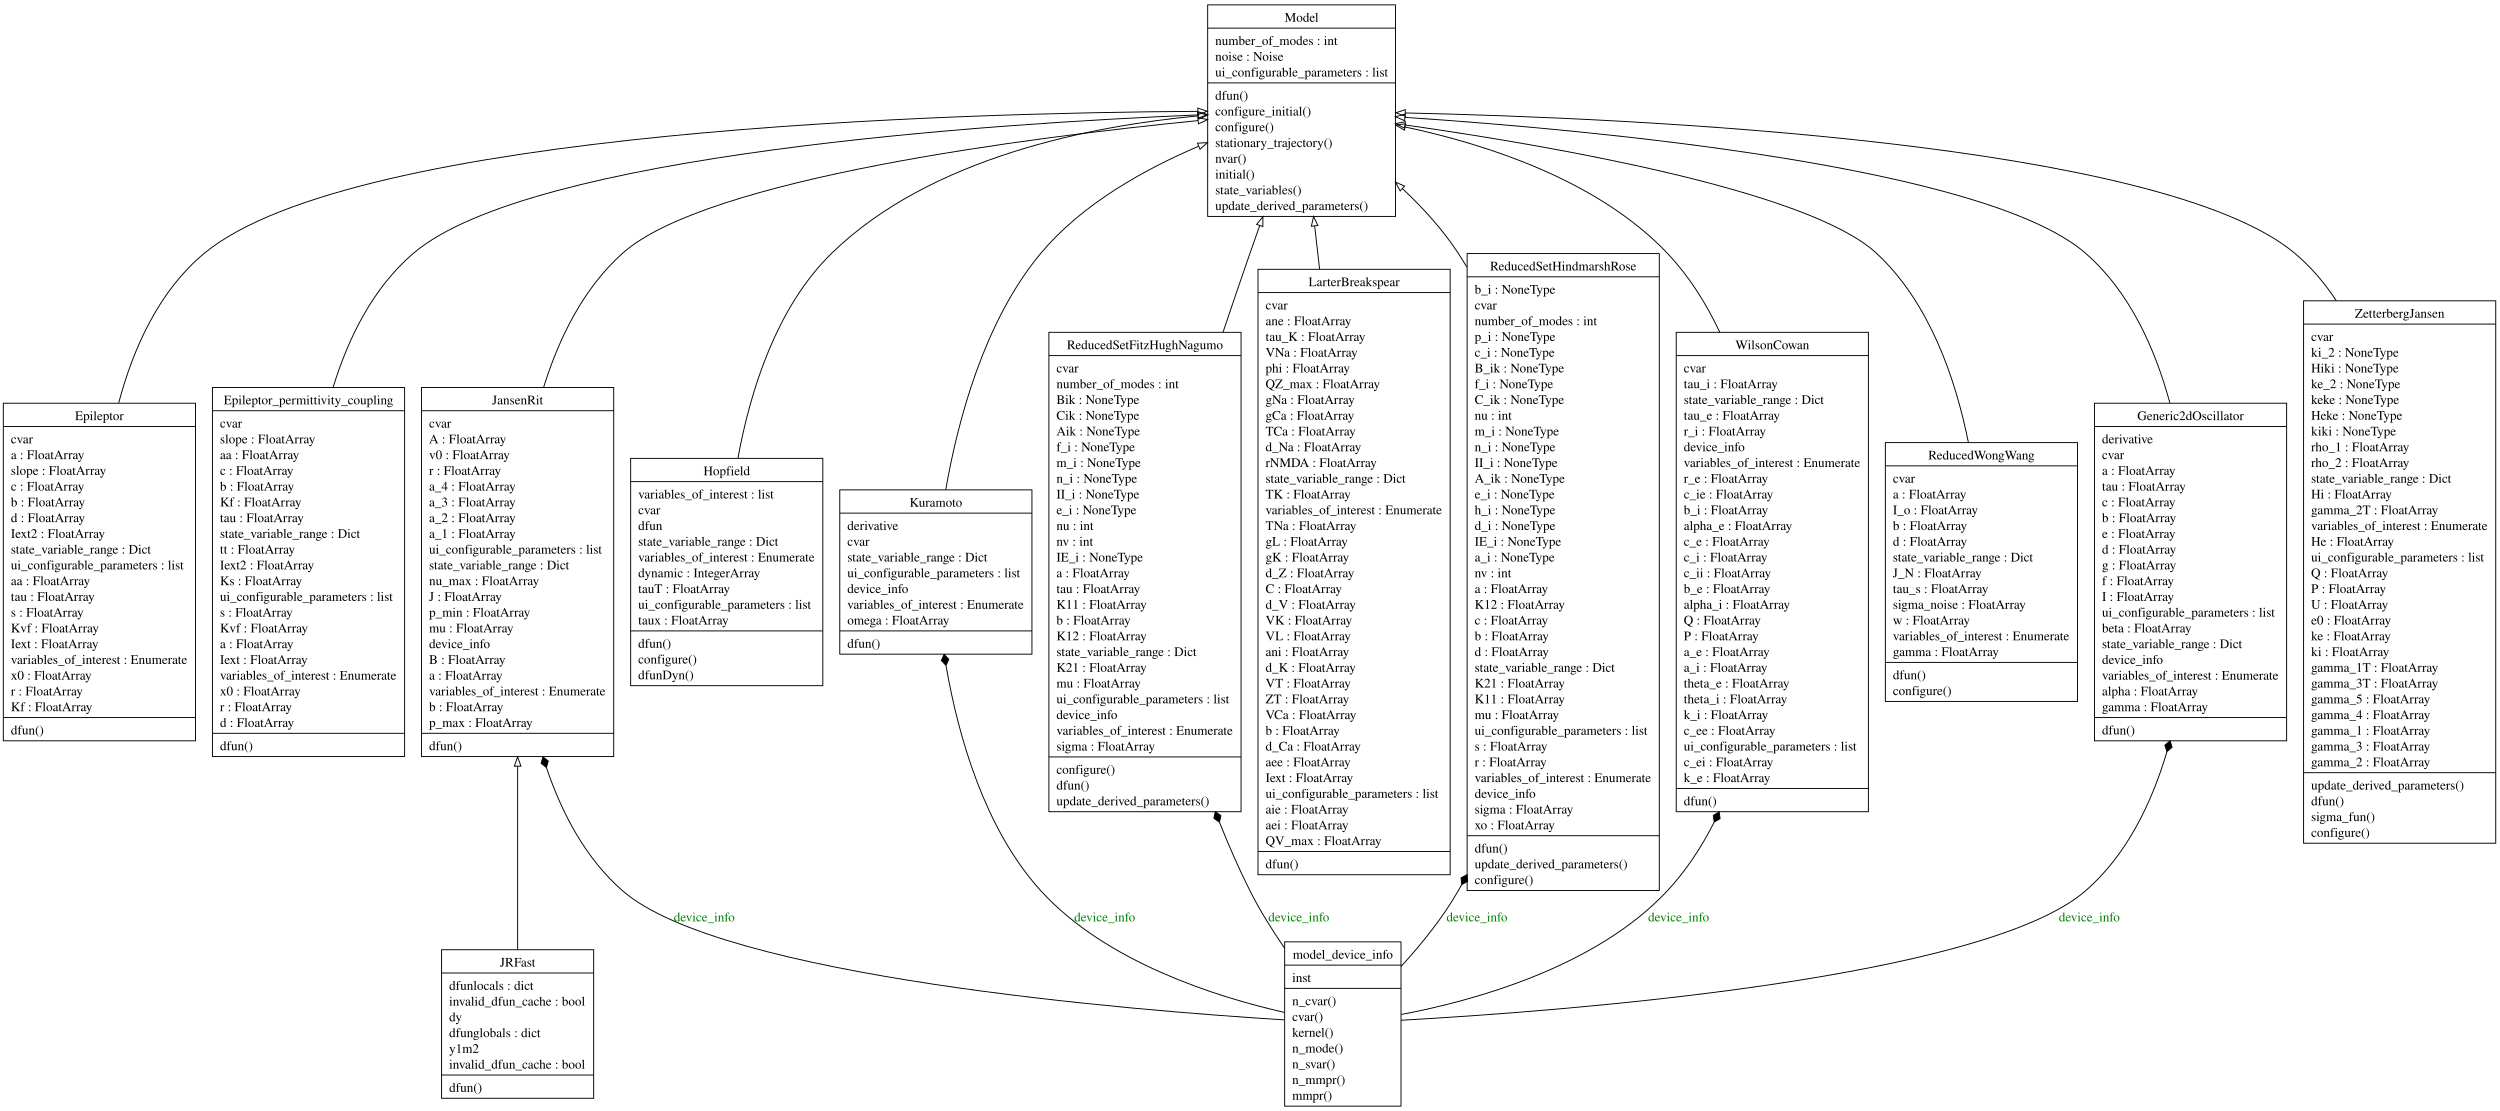
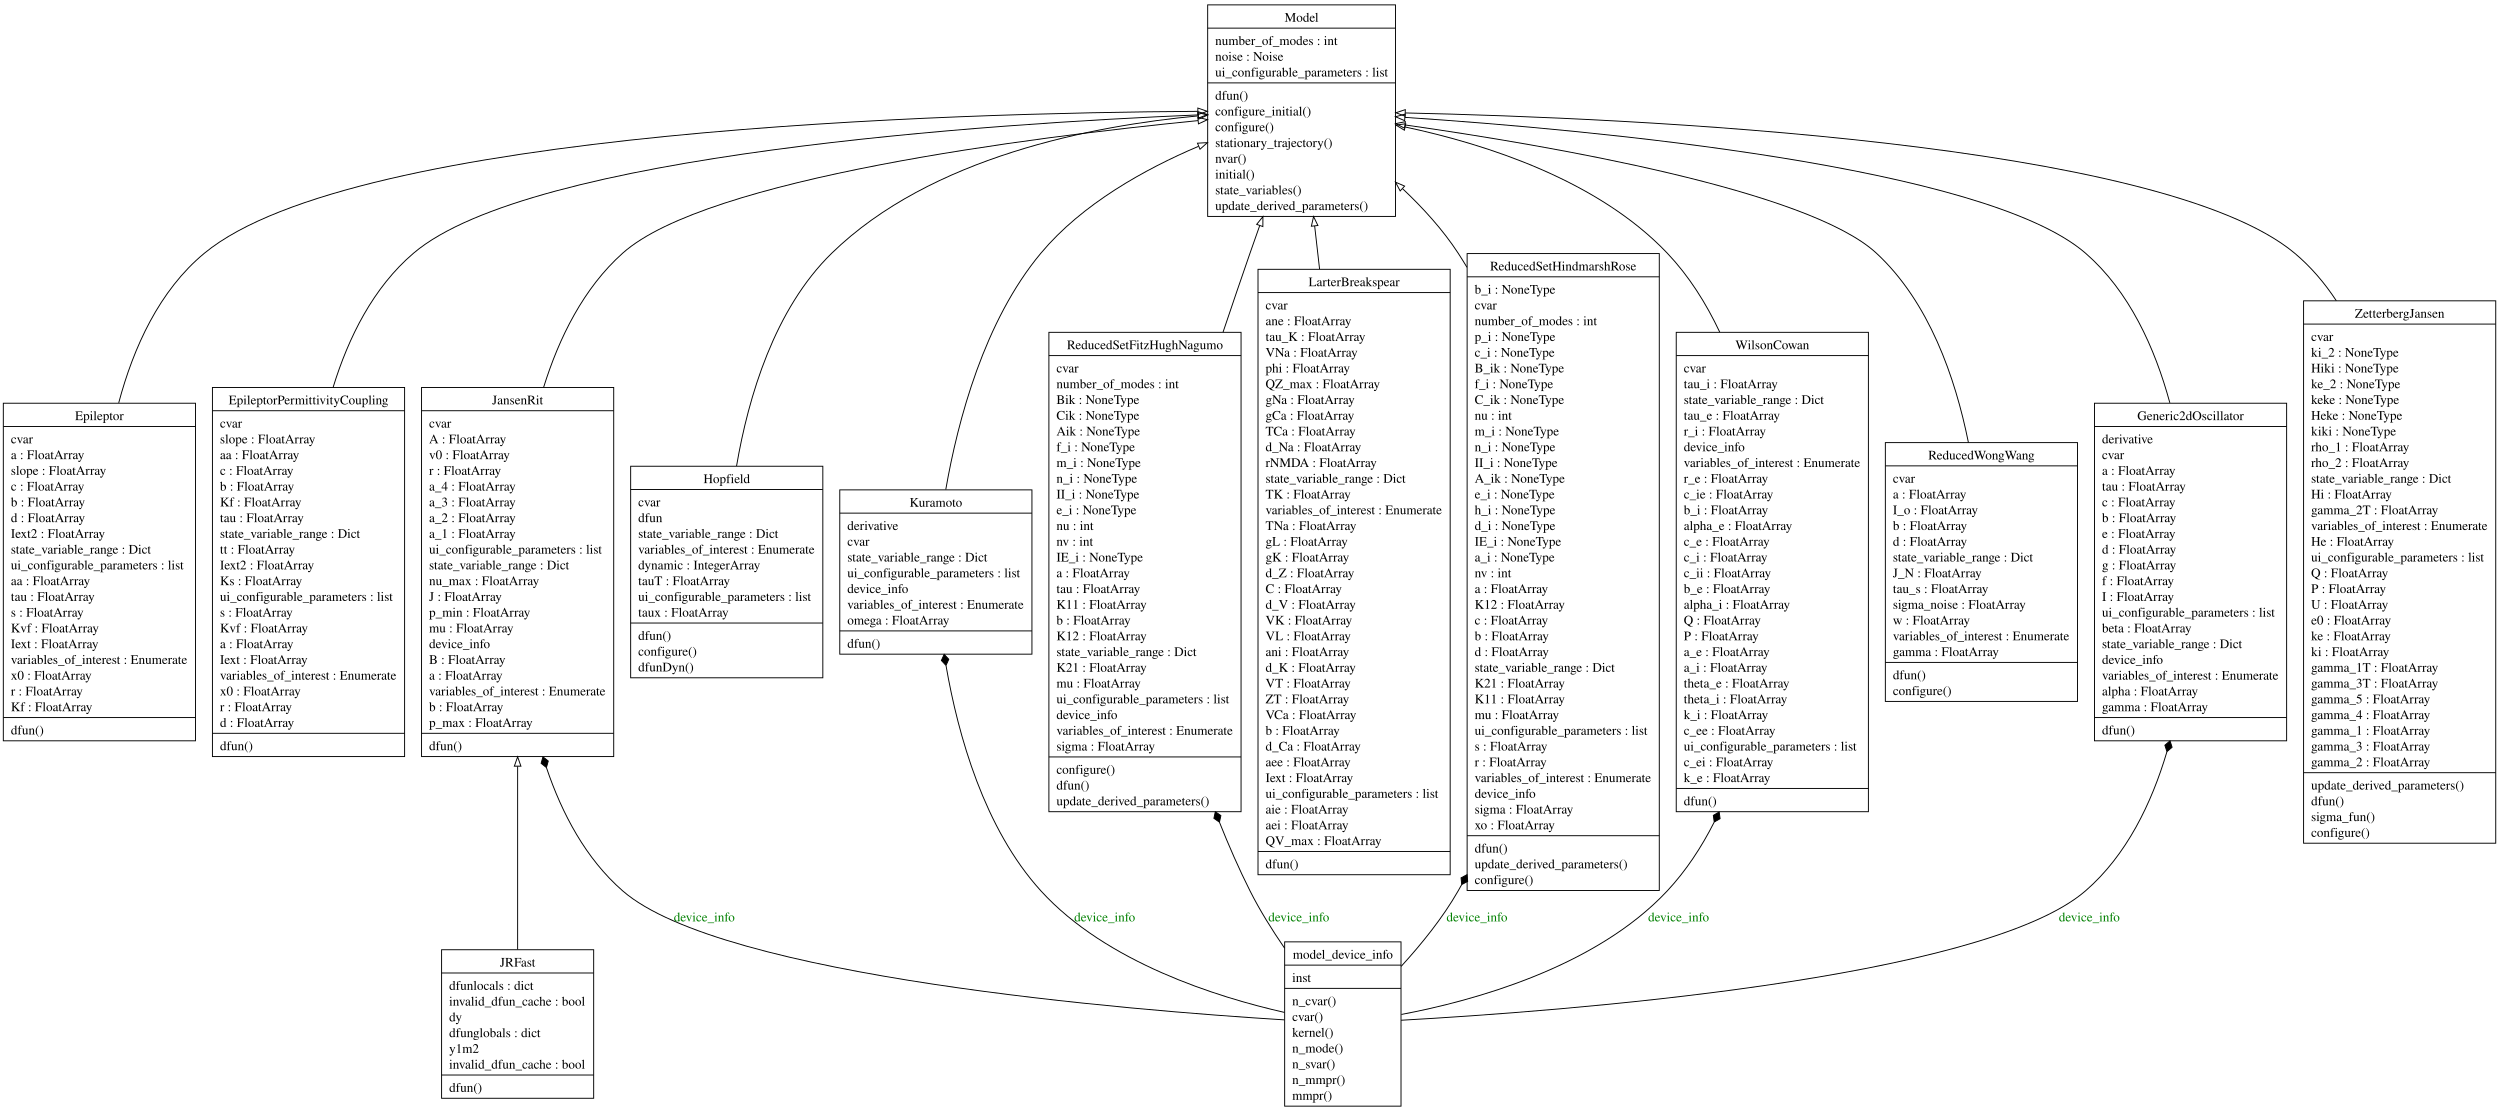
<svg xmlns="http://www.w3.org/2000/svg" width="2666pt" height="1184pt" viewBox="0.00 0.00 2666.00 1184.00">
  <g id="graph1" class="graph" transform="scale(1 1) rotate(0) translate(4 1180)">
    <polygon fill="white" stroke="white" points="-4,5 -4,-1180 2663,-1180 2663,5 -4,5" />
    <g id="node1" class="node">
      <polygon fill="none" stroke="black" points="-0.462,-390 -0.462,-750 204.462,-750 204.462,-390 -0.462,-390" />
      <text text-anchor="middle" x="102" y="-732" font-family="Times,serif" font-size="14.00">Epileptor</text>
      <polyline fill="none" stroke="black" points="-0.462,-725.2 204.462,-725.2 " />
      <text text-anchor="start" x="7.538" y="-707.2" font-family="Times,serif" font-size="14.00">cvar</text>
      <text text-anchor="start" x="7.538" y="-690.4" font-family="Times,serif" font-size="14.00">a : FloatArray</text>
      <text text-anchor="start" x="7.538" y="-673.6" font-family="Times,serif" font-size="14.00">slope : FloatArray</text>
      <text text-anchor="start" x="7.538" y="-656.8" font-family="Times,serif" font-size="14.00">c : FloatArray</text>
      <text text-anchor="start" x="7.538" y="-640" font-family="Times,serif" font-size="14.00">b : FloatArray</text>
      <text text-anchor="start" x="7.538" y="-623.2" font-family="Times,serif" font-size="14.00">d : FloatArray</text>
      <text text-anchor="start" x="7.538" y="-606.4" font-family="Times,serif" font-size="14.00">Iext2 : FloatArray</text>
      <text text-anchor="start" x="7.538" y="-589.6" font-family="Times,serif" font-size="14.00">state_variable_range : Dict</text>
      <text text-anchor="start" x="7.538" y="-572.8" font-family="Times,serif" font-size="14.00">ui_configurable_parameters : list</text>
      <text text-anchor="start" x="7.538" y="-556" font-family="Times,serif" font-size="14.00">aa : FloatArray</text>
      <text text-anchor="start" x="7.538" y="-539.2" font-family="Times,serif" font-size="14.00">tau : FloatArray</text>
      <text text-anchor="start" x="7.538" y="-522.4" font-family="Times,serif" font-size="14.00">s : FloatArray</text>
      <text text-anchor="start" x="7.538" y="-505.6" font-family="Times,serif" font-size="14.00">Kvf : FloatArray</text>
      <text text-anchor="start" x="7.538" y="-488.8" font-family="Times,serif" font-size="14.00">Iext : FloatArray</text>
      <text text-anchor="start" x="7.538" y="-472" font-family="Times,serif" font-size="14.00">variables_of_interest : Enumerate</text>
      <text text-anchor="start" x="7.538" y="-455.2" font-family="Times,serif" font-size="14.00">x0 : FloatArray</text>
      <text text-anchor="start" x="7.538" y="-438.4" font-family="Times,serif" font-size="14.00">r : FloatArray</text>
      <text text-anchor="start" x="7.538" y="-421.6" font-family="Times,serif" font-size="14.00">Kf : FloatArray</text>
      <polyline fill="none" stroke="black" points="-0.462,-414.8 204.462,-414.8 " />
      <text text-anchor="start" x="7.538" y="-396.8" font-family="Times,serif" font-size="14.00">dfun()</text>
    </g>
    <g id="node9" class="node">
      <polygon fill="none" stroke="black" points="1283.86,-949.2 1283.86,-1174.8 1484.14,-1174.8 1484.14,-949.2 1283.86,-949.2" />
      <text text-anchor="middle" x="1384" y="-1156.8" font-family="Times,serif" font-size="14.00">Model</text>
      <polyline fill="none" stroke="black" points="1283.86,-1150 1484.14,-1150 " />
      <text text-anchor="start" x="1291.86" y="-1132" font-family="Times,serif" font-size="14.00">number_of_modes : int</text>
      <text text-anchor="start" x="1291.86" y="-1115.2" font-family="Times,serif" font-size="14.00">noise : Noise</text>
      <text text-anchor="start" x="1291.86" y="-1098.4" font-family="Times,serif" font-size="14.00">ui_configurable_parameters : list</text>
      <polyline fill="none" stroke="black" points="1283.86,-1091.6 1484.14,-1091.6 " />
      <text text-anchor="start" x="1291.86" y="-1073.6" font-family="Times,serif" font-size="14.00">dfun()</text>
      <text text-anchor="start" x="1291.86" y="-1056.8" font-family="Times,serif" font-size="14.00">configure_initial()</text>
      <text text-anchor="start" x="1291.86" y="-1040" font-family="Times,serif" font-size="14.00">configure()</text>
      <text text-anchor="start" x="1291.86" y="-1023.2" font-family="Times,serif" font-size="14.00">stationary_trajectory()</text>
      <text text-anchor="start" x="1291.86" y="-1006.4" font-family="Times,serif" font-size="14.00">nvar()</text>
      <text text-anchor="start" x="1291.86" y="-989.6" font-family="Times,serif" font-size="14.00">initial()</text>
      <text text-anchor="start" x="1291.86" y="-972.8" font-family="Times,serif" font-size="14.00">state_variables()</text>
      <text text-anchor="start" x="1291.86" y="-956" font-family="Times,serif" font-size="14.00">update_derived_parameters()</text>
    </g>
    <g id="edge2" class="edge">
      <path fill="none" stroke="black" d="M122.592,-750.392C138.375,-809.582 165.958,-870.347 214,-910 373.964,-1042.03 1013.2,-1059.66 1273.18,-1061.27" />
      <polygon fill="none" stroke="black" points="1273.38,-1064.77 1283.4,-1061.32 1273.42,-1057.77 1273.38,-1064.77" />
    </g>
    <g id="node2" class="node">
      <polygon fill="none" stroke="black" points="222.538,-373.2 222.538,-766.8 427.462,-766.8 427.462,-373.2 222.538,-373.2" />
-       <text text-anchor="middle" x="325" y="-748.8" font-family="Times,serif" font-size="14.00">Epileptor_permittivity_coupling</text>
+       <text text-anchor="middle" x="325" y="-748.8" font-family="Times,serif" font-size="14.00">EpileptorPermittivityCoupling</text>
      <polyline fill="none" stroke="black" points="222.538,-742 427.462,-742 " />
      <text text-anchor="start" x="230.538" y="-724" font-family="Times,serif" font-size="14.00">cvar</text>
      <text text-anchor="start" x="230.538" y="-707.2" font-family="Times,serif" font-size="14.00">slope : FloatArray</text>
      <text text-anchor="start" x="230.538" y="-690.4" font-family="Times,serif" font-size="14.00">aa : FloatArray</text>
      <text text-anchor="start" x="230.538" y="-673.6" font-family="Times,serif" font-size="14.00">c : FloatArray</text>
      <text text-anchor="start" x="230.538" y="-656.8" font-family="Times,serif" font-size="14.00">b : FloatArray</text>
      <text text-anchor="start" x="230.538" y="-640" font-family="Times,serif" font-size="14.00">Kf : FloatArray</text>
      <text text-anchor="start" x="230.538" y="-623.2" font-family="Times,serif" font-size="14.00">tau : FloatArray</text>
      <text text-anchor="start" x="230.538" y="-606.4" font-family="Times,serif" font-size="14.00">state_variable_range : Dict</text>
      <text text-anchor="start" x="230.538" y="-589.6" font-family="Times,serif" font-size="14.00">tt : FloatArray</text>
      <text text-anchor="start" x="230.538" y="-572.8" font-family="Times,serif" font-size="14.00">Iext2 : FloatArray</text>
      <text text-anchor="start" x="230.538" y="-556" font-family="Times,serif" font-size="14.00">Ks : FloatArray</text>
      <text text-anchor="start" x="230.538" y="-539.2" font-family="Times,serif" font-size="14.00">ui_configurable_parameters : list</text>
      <text text-anchor="start" x="230.538" y="-522.4" font-family="Times,serif" font-size="14.00">s : FloatArray</text>
      <text text-anchor="start" x="230.538" y="-505.6" font-family="Times,serif" font-size="14.00">Kvf : FloatArray</text>
      <text text-anchor="start" x="230.538" y="-488.8" font-family="Times,serif" font-size="14.00">a : FloatArray</text>
      <text text-anchor="start" x="230.538" y="-472" font-family="Times,serif" font-size="14.00">Iext : FloatArray</text>
      <text text-anchor="start" x="230.538" y="-455.2" font-family="Times,serif" font-size="14.00">variables_of_interest : Enumerate</text>
      <text text-anchor="start" x="230.538" y="-438.4" font-family="Times,serif" font-size="14.00">x0 : FloatArray</text>
      <text text-anchor="start" x="230.538" y="-421.6" font-family="Times,serif" font-size="14.00">r : FloatArray</text>
      <text text-anchor="start" x="230.538" y="-404.8" font-family="Times,serif" font-size="14.00">d : FloatArray</text>
      <polyline fill="none" stroke="black" points="222.538,-398 427.462,-398 " />
      <text text-anchor="start" x="230.538" y="-380" font-family="Times,serif" font-size="14.00">dfun()</text>
    </g>
    <g id="edge4" class="edge">
      <path fill="none" stroke="black" d="M351.199,-766.841C367.614,-820.345 394.156,-873.552 437,-910 561.42,-1015.85 1051.53,-1048.15 1273.6,-1057.46" />
      <polygon fill="none" stroke="black" points="1273.51,-1060.96 1283.65,-1057.87 1273.8,-1053.96 1273.51,-1060.96" />
    </g>
    <g id="node3" class="node">
      <polygon fill="none" stroke="black" points="2229.54,-390 2229.54,-750 2434.46,-750 2434.46,-390 2229.54,-390" />
      <text text-anchor="middle" x="2332" y="-732" font-family="Times,serif" font-size="14.00">Generic2dOscillator</text>
      <polyline fill="none" stroke="black" points="2229.54,-725.2 2434.46,-725.2 " />
      <text text-anchor="start" x="2237.54" y="-707.2" font-family="Times,serif" font-size="14.00">derivative</text>
      <text text-anchor="start" x="2237.54" y="-690.4" font-family="Times,serif" font-size="14.00">cvar</text>
      <text text-anchor="start" x="2237.54" y="-673.6" font-family="Times,serif" font-size="14.00">a : FloatArray</text>
      <text text-anchor="start" x="2237.54" y="-656.8" font-family="Times,serif" font-size="14.00">tau : FloatArray</text>
      <text text-anchor="start" x="2237.54" y="-640" font-family="Times,serif" font-size="14.00">c : FloatArray</text>
      <text text-anchor="start" x="2237.54" y="-623.2" font-family="Times,serif" font-size="14.00">b : FloatArray</text>
      <text text-anchor="start" x="2237.54" y="-606.4" font-family="Times,serif" font-size="14.00">e : FloatArray</text>
      <text text-anchor="start" x="2237.54" y="-589.6" font-family="Times,serif" font-size="14.00">d : FloatArray</text>
      <text text-anchor="start" x="2237.54" y="-572.8" font-family="Times,serif" font-size="14.00">g : FloatArray</text>
      <text text-anchor="start" x="2237.54" y="-556" font-family="Times,serif" font-size="14.00">f : FloatArray</text>
      <text text-anchor="start" x="2237.54" y="-539.2" font-family="Times,serif" font-size="14.00">I : FloatArray</text>
      <text text-anchor="start" x="2237.54" y="-522.4" font-family="Times,serif" font-size="14.00">ui_configurable_parameters : list</text>
      <text text-anchor="start" x="2237.54" y="-505.6" font-family="Times,serif" font-size="14.00">beta : FloatArray</text>
      <text text-anchor="start" x="2237.54" y="-488.8" font-family="Times,serif" font-size="14.00">state_variable_range : Dict</text>
      <text text-anchor="start" x="2237.54" y="-472" font-family="Times,serif" font-size="14.00">device_info</text>
      <text text-anchor="start" x="2237.54" y="-455.2" font-family="Times,serif" font-size="14.00">variables_of_interest : Enumerate</text>
      <text text-anchor="start" x="2237.54" y="-438.4" font-family="Times,serif" font-size="14.00">alpha : FloatArray</text>
      <text text-anchor="start" x="2237.54" y="-421.6" font-family="Times,serif" font-size="14.00">gamma : FloatArray</text>
      <polyline fill="none" stroke="black" points="2229.54,-414.8 2434.46,-414.8 " />
      <text text-anchor="start" x="2237.54" y="-396.8" font-family="Times,serif" font-size="14.00">dfun()</text>
    </g>
    <g id="edge6" class="edge">
      <path fill="none" stroke="black" d="M2309.93,-750.39C2293.98,-809.038 2266.68,-869.455 2220,-910 2113.03,-1002.91 1695.73,-1041.41 1494.17,-1054.84" />
      <polygon fill="none" stroke="black" points="1493.9,-1051.35 1484.15,-1055.5 1494.36,-1058.34 1493.9,-1051.35" />
    </g>
    <g id="node4" class="node">
-       <polygon fill="none" stroke="black" points="668.538,-448.8 668.538,-691.2 873.462,-691.2 873.462,-448.8 668.538,-448.8" />
-       <text text-anchor="middle" x="771" y="-673.2" font-family="Times,serif" font-size="14.00">Hopfield</text>
-       <polyline fill="none" stroke="black" points="668.538,-666.4 873.462,-666.4 " />
-       <text text-anchor="start" x="676.538" y="-648.4" font-family="Times,serif" font-size="14.00">variables_of_interest : list</text>
-       <text text-anchor="start" x="676.538" y="-631.6" font-family="Times,serif" font-size="14.00">cvar</text>
-       <text text-anchor="start" x="676.538" y="-614.8" font-family="Times,serif" font-size="14.00">dfun</text>
-       <text text-anchor="start" x="676.538" y="-598" font-family="Times,serif" font-size="14.00">state_variable_range : Dict</text>
-       <text text-anchor="start" x="676.538" y="-581.2" font-family="Times,serif" font-size="14.00">variables_of_interest : Enumerate</text>
-       <text text-anchor="start" x="676.538" y="-564.4" font-family="Times,serif" font-size="14.00">dynamic : IntegerArray</text>
-       <text text-anchor="start" x="676.538" y="-547.6" font-family="Times,serif" font-size="14.00">tauT : FloatArray</text>
-       <text text-anchor="start" x="676.538" y="-530.8" font-family="Times,serif" font-size="14.00">ui_configurable_parameters : list</text>
-       <text text-anchor="start" x="676.538" y="-514" font-family="Times,serif" font-size="14.00">taux : FloatArray</text>
-       <polyline fill="none" stroke="black" points="668.538,-507.2 873.462,-507.2 " />
-       <text text-anchor="start" x="676.538" y="-489.2" font-family="Times,serif" font-size="14.00">dfun()</text>
-       <text text-anchor="start" x="676.538" y="-472.4" font-family="Times,serif" font-size="14.00">configure()</text>
-       <text text-anchor="start" x="676.538" y="-455.6" font-family="Times,serif" font-size="14.00">dfunDyn()</text>
+       <polygon fill="none" stroke="black" points="668.538,-457.2 668.538,-682.8 873.462,-682.8 873.462,-457.2 668.538,-457.2" />
+       <text text-anchor="middle" x="771" y="-664.8" font-family="Times,serif" font-size="14.00">Hopfield</text>
+       <polyline fill="none" stroke="black" points="668.538,-658 873.462,-658 " />
+       <text text-anchor="start" x="676.538" y="-640" font-family="Times,serif" font-size="14.00">cvar</text>
+       <text text-anchor="start" x="676.538" y="-623.2" font-family="Times,serif" font-size="14.00">dfun</text>
+       <text text-anchor="start" x="676.538" y="-606.4" font-family="Times,serif" font-size="14.00">state_variable_range : Dict</text>
+       <text text-anchor="start" x="676.538" y="-589.6" font-family="Times,serif" font-size="14.00">variables_of_interest : Enumerate</text>
+       <text text-anchor="start" x="676.538" y="-572.8" font-family="Times,serif" font-size="14.00">dynamic : IntegerArray</text>
+       <text text-anchor="start" x="676.538" y="-556" font-family="Times,serif" font-size="14.00">tauT : FloatArray</text>
+       <text text-anchor="start" x="676.538" y="-539.2" font-family="Times,serif" font-size="14.00">ui_configurable_parameters : list</text>
+       <text text-anchor="start" x="676.538" y="-522.4" font-family="Times,serif" font-size="14.00">taux : FloatArray</text>
+       <polyline fill="none" stroke="black" points="668.538,-515.6 873.462,-515.6 " />
+       <text text-anchor="start" x="676.538" y="-497.6" font-family="Times,serif" font-size="14.00">dfun()</text>
+       <text text-anchor="start" x="676.538" y="-480.8" font-family="Times,serif" font-size="14.00">configure()</text>
+       <text text-anchor="start" x="676.538" y="-464" font-family="Times,serif" font-size="14.00">dfunDyn()</text>
    </g>
    <g id="edge8" class="edge">
-       <path fill="none" stroke="black" d="M782.971,-691.557C796.232,-763.898 824.167,-852.697 883,-910 988.495,-1012.75 1161.28,-1045.92 1273.83,-1056.43" />
+       <path fill="none" stroke="black" d="M781.463,-683.038C794.067,-756.812 821.836,-850.427 883,-910 988.495,-1012.75 1161.28,-1045.92 1273.83,-1056.43" />
      <polygon fill="none" stroke="black" points="1273.58,-1059.92 1283.85,-1057.32 1274.2,-1052.95 1273.58,-1059.92" />
    </g>
    <g id="node5" class="node">
      <polygon fill="none" stroke="black" points="466.91,-8.8 466.91,-167.2 629.09,-167.2 629.09,-8.8 466.91,-8.8" />
      <text text-anchor="middle" x="548" y="-149.2" font-family="Times,serif" font-size="14.00">JRFast</text>
      <polyline fill="none" stroke="black" points="466.91,-142.4 629.09,-142.4 " />
      <text text-anchor="start" x="474.91" y="-124.4" font-family="Times,serif" font-size="14.00">dfunlocals : dict</text>
      <text text-anchor="start" x="474.91" y="-107.6" font-family="Times,serif" font-size="14.00">invalid_dfun_cache : bool</text>
      <text text-anchor="start" x="474.91" y="-90.8" font-family="Times,serif" font-size="14.00">dy</text>
      <text text-anchor="start" x="474.91" y="-74" font-family="Times,serif" font-size="14.00">dfunglobals : dict</text>
      <text text-anchor="start" x="474.91" y="-57.2" font-family="Times,serif" font-size="14.00">y1m2</text>
      <text text-anchor="start" x="474.91" y="-40.4" font-family="Times,serif" font-size="14.00">invalid_dfun_cache : bool</text>
      <polyline fill="none" stroke="black" points="466.91,-33.6 629.09,-33.6 " />
      <text text-anchor="start" x="474.91" y="-15.6" font-family="Times,serif" font-size="14.00">dfun()</text>
    </g>
    <g id="node6" class="node">
      <polygon fill="none" stroke="black" points="445.538,-373.2 445.538,-766.8 650.462,-766.8 650.462,-373.2 445.538,-373.2" />
      <text text-anchor="middle" x="548" y="-748.8" font-family="Times,serif" font-size="14.00">JansenRit</text>
      <polyline fill="none" stroke="black" points="445.538,-742 650.462,-742 " />
      <text text-anchor="start" x="453.538" y="-724" font-family="Times,serif" font-size="14.00">cvar</text>
      <text text-anchor="start" x="453.538" y="-707.2" font-family="Times,serif" font-size="14.00">A : FloatArray</text>
      <text text-anchor="start" x="453.538" y="-690.4" font-family="Times,serif" font-size="14.00">v0 : FloatArray</text>
      <text text-anchor="start" x="453.538" y="-673.6" font-family="Times,serif" font-size="14.00">r : FloatArray</text>
      <text text-anchor="start" x="453.538" y="-656.8" font-family="Times,serif" font-size="14.00">a_4 : FloatArray</text>
      <text text-anchor="start" x="453.538" y="-640" font-family="Times,serif" font-size="14.00">a_3 : FloatArray</text>
      <text text-anchor="start" x="453.538" y="-623.2" font-family="Times,serif" font-size="14.00">a_2 : FloatArray</text>
      <text text-anchor="start" x="453.538" y="-606.4" font-family="Times,serif" font-size="14.00">a_1 : FloatArray</text>
      <text text-anchor="start" x="453.538" y="-589.6" font-family="Times,serif" font-size="14.00">ui_configurable_parameters : list</text>
      <text text-anchor="start" x="453.538" y="-572.8" font-family="Times,serif" font-size="14.00">state_variable_range : Dict</text>
      <text text-anchor="start" x="453.538" y="-556" font-family="Times,serif" font-size="14.00">nu_max : FloatArray</text>
      <text text-anchor="start" x="453.538" y="-539.2" font-family="Times,serif" font-size="14.00">J : FloatArray</text>
      <text text-anchor="start" x="453.538" y="-522.4" font-family="Times,serif" font-size="14.00">p_min : FloatArray</text>
      <text text-anchor="start" x="453.538" y="-505.6" font-family="Times,serif" font-size="14.00">mu : FloatArray</text>
      <text text-anchor="start" x="453.538" y="-488.8" font-family="Times,serif" font-size="14.00">device_info</text>
      <text text-anchor="start" x="453.538" y="-472" font-family="Times,serif" font-size="14.00">B : FloatArray</text>
      <text text-anchor="start" x="453.538" y="-455.2" font-family="Times,serif" font-size="14.00">a : FloatArray</text>
      <text text-anchor="start" x="453.538" y="-438.4" font-family="Times,serif" font-size="14.00">variables_of_interest : Enumerate</text>
      <text text-anchor="start" x="453.538" y="-421.6" font-family="Times,serif" font-size="14.00">b : FloatArray</text>
      <text text-anchor="start" x="453.538" y="-404.8" font-family="Times,serif" font-size="14.00">p_max : FloatArray</text>
      <polyline fill="none" stroke="black" points="445.538,-398 650.462,-398 " />
      <text text-anchor="start" x="453.538" y="-380" font-family="Times,serif" font-size="14.00">dfun()</text>
    </g>
    <g id="edge10" class="edge">
      <path fill="none" stroke="black" d="M548,-167.456C548,-220.66 548,-293.632 548,-362.786" />
      <polygon fill="none" stroke="black" points="544.5,-362.958 548,-372.958 551.5,-362.958 544.5,-362.958" />
    </g>
    <g id="edge12" class="edge">
      <path fill="none" stroke="black" d="M575.706,-766.907C592.182,-819.928 618.381,-872.855 660,-910 749.492,-989.873 1094.02,-1033.59 1273.63,-1051.38" />
      <polygon fill="none" stroke="black" points="1273.34,-1054.87 1283.64,-1052.36 1274.03,-1047.9 1273.34,-1054.87" />
    </g>
    <g id="node7" class="node">
      <polygon fill="none" stroke="black" points="891.538,-482.4 891.538,-657.6 1096.46,-657.6 1096.46,-482.4 891.538,-482.4" />
      <text text-anchor="middle" x="994" y="-639.6" font-family="Times,serif" font-size="14.00">Kuramoto</text>
      <polyline fill="none" stroke="black" points="891.538,-632.8 1096.46,-632.8 " />
      <text text-anchor="start" x="899.538" y="-614.8" font-family="Times,serif" font-size="14.00">derivative</text>
      <text text-anchor="start" x="899.538" y="-598" font-family="Times,serif" font-size="14.00">cvar</text>
      <text text-anchor="start" x="899.538" y="-581.2" font-family="Times,serif" font-size="14.00">state_variable_range : Dict</text>
      <text text-anchor="start" x="899.538" y="-564.4" font-family="Times,serif" font-size="14.00">ui_configurable_parameters : list</text>
      <text text-anchor="start" x="899.538" y="-547.6" font-family="Times,serif" font-size="14.00">device_info</text>
      <text text-anchor="start" x="899.538" y="-530.8" font-family="Times,serif" font-size="14.00">variables_of_interest : Enumerate</text>
      <text text-anchor="start" x="899.538" y="-514" font-family="Times,serif" font-size="14.00">omega : FloatArray</text>
      <polyline fill="none" stroke="black" points="891.538,-507.2 1096.46,-507.2 " />
      <text text-anchor="start" x="899.538" y="-489.2" font-family="Times,serif" font-size="14.00">dfun()</text>
    </g>
    <g id="edge14" class="edge">
      <path fill="none" stroke="black" d="M1004.58,-657.96C1017.52,-732.101 1045.68,-837.827 1106,-910 1149.87,-962.497 1216.87,-999.657 1274.1,-1023.98" />
      <polygon fill="none" stroke="black" points="1272.99,-1027.3 1283.56,-1027.92 1275.68,-1020.84 1272.99,-1027.3" />
    </g>
    <g id="node8" class="node">
      <polygon fill="none" stroke="black" points="1337.54,-247.2 1337.54,-892.8 1542.46,-892.8 1542.46,-247.2 1337.54,-247.2" />
      <text text-anchor="middle" x="1440" y="-874.8" font-family="Times,serif" font-size="14.00">LarterBreakspear</text>
      <polyline fill="none" stroke="black" points="1337.54,-868 1542.46,-868 " />
      <text text-anchor="start" x="1345.54" y="-850" font-family="Times,serif" font-size="14.00">cvar</text>
      <text text-anchor="start" x="1345.54" y="-833.2" font-family="Times,serif" font-size="14.00">ane : FloatArray</text>
      <text text-anchor="start" x="1345.54" y="-816.4" font-family="Times,serif" font-size="14.00">tau_K : FloatArray</text>
      <text text-anchor="start" x="1345.54" y="-799.6" font-family="Times,serif" font-size="14.00">VNa : FloatArray</text>
      <text text-anchor="start" x="1345.54" y="-782.8" font-family="Times,serif" font-size="14.00">phi : FloatArray</text>
      <text text-anchor="start" x="1345.54" y="-766" font-family="Times,serif" font-size="14.00">QZ_max : FloatArray</text>
      <text text-anchor="start" x="1345.54" y="-749.2" font-family="Times,serif" font-size="14.00">gNa : FloatArray</text>
      <text text-anchor="start" x="1345.54" y="-732.4" font-family="Times,serif" font-size="14.00">gCa : FloatArray</text>
      <text text-anchor="start" x="1345.54" y="-715.6" font-family="Times,serif" font-size="14.00">TCa : FloatArray</text>
      <text text-anchor="start" x="1345.54" y="-698.8" font-family="Times,serif" font-size="14.00">d_Na : FloatArray</text>
      <text text-anchor="start" x="1345.54" y="-682" font-family="Times,serif" font-size="14.00">rNMDA : FloatArray</text>
      <text text-anchor="start" x="1345.54" y="-665.2" font-family="Times,serif" font-size="14.00">state_variable_range : Dict</text>
      <text text-anchor="start" x="1345.54" y="-648.4" font-family="Times,serif" font-size="14.00">TK : FloatArray</text>
      <text text-anchor="start" x="1345.54" y="-631.6" font-family="Times,serif" font-size="14.00">variables_of_interest : Enumerate</text>
      <text text-anchor="start" x="1345.54" y="-614.8" font-family="Times,serif" font-size="14.00">TNa : FloatArray</text>
      <text text-anchor="start" x="1345.54" y="-598" font-family="Times,serif" font-size="14.00">gL : FloatArray</text>
      <text text-anchor="start" x="1345.54" y="-581.2" font-family="Times,serif" font-size="14.00">gK : FloatArray</text>
      <text text-anchor="start" x="1345.54" y="-564.4" font-family="Times,serif" font-size="14.00">d_Z : FloatArray</text>
      <text text-anchor="start" x="1345.54" y="-547.6" font-family="Times,serif" font-size="14.00">C : FloatArray</text>
      <text text-anchor="start" x="1345.54" y="-530.8" font-family="Times,serif" font-size="14.00">d_V : FloatArray</text>
      <text text-anchor="start" x="1345.54" y="-514" font-family="Times,serif" font-size="14.00">VK : FloatArray</text>
      <text text-anchor="start" x="1345.54" y="-497.2" font-family="Times,serif" font-size="14.00">VL : FloatArray</text>
      <text text-anchor="start" x="1345.54" y="-480.4" font-family="Times,serif" font-size="14.00">ani : FloatArray</text>
      <text text-anchor="start" x="1345.54" y="-463.6" font-family="Times,serif" font-size="14.00">d_K : FloatArray</text>
      <text text-anchor="start" x="1345.54" y="-446.8" font-family="Times,serif" font-size="14.00">VT : FloatArray</text>
      <text text-anchor="start" x="1345.54" y="-430" font-family="Times,serif" font-size="14.00">ZT : FloatArray</text>
      <text text-anchor="start" x="1345.54" y="-413.2" font-family="Times,serif" font-size="14.00">VCa : FloatArray</text>
      <text text-anchor="start" x="1345.54" y="-396.4" font-family="Times,serif" font-size="14.00">b : FloatArray</text>
      <text text-anchor="start" x="1345.54" y="-379.6" font-family="Times,serif" font-size="14.00">d_Ca : FloatArray</text>
      <text text-anchor="start" x="1345.54" y="-362.8" font-family="Times,serif" font-size="14.00">aee : FloatArray</text>
      <text text-anchor="start" x="1345.54" y="-346" font-family="Times,serif" font-size="14.00">Iext : FloatArray</text>
      <text text-anchor="start" x="1345.54" y="-329.2" font-family="Times,serif" font-size="14.00">ui_configurable_parameters : list</text>
      <text text-anchor="start" x="1345.54" y="-312.4" font-family="Times,serif" font-size="14.00">aie : FloatArray</text>
      <text text-anchor="start" x="1345.54" y="-295.6" font-family="Times,serif" font-size="14.00">aei : FloatArray</text>
      <text text-anchor="start" x="1345.54" y="-278.8" font-family="Times,serif" font-size="14.00">QV_max : FloatArray</text>
      <polyline fill="none" stroke="black" points="1337.54,-272 1542.46,-272 " />
      <text text-anchor="start" x="1345.54" y="-254" font-family="Times,serif" font-size="14.00">dfun()</text>
    </g>
    <g id="edge16" class="edge">
      <path fill="none" stroke="black" d="M1403.19,-893.055C1401.37,-908.978 1399.61,-924.417 1397.94,-939.063" />
      <polygon fill="none" stroke="black" points="1394.45,-938.74 1396.79,-949.072 1401.4,-939.535 1394.45,-938.74" />
    </g>
    <g id="node10" class="node">
      <polygon fill="none" stroke="black" points="1114.54,-314.4 1114.54,-825.6 1319.46,-825.6 1319.46,-314.4 1114.54,-314.4" />
      <text text-anchor="middle" x="1217" y="-807.6" font-family="Times,serif" font-size="14.00">ReducedSetFitzHughNagumo</text>
      <polyline fill="none" stroke="black" points="1114.54,-800.8 1319.46,-800.8 " />
      <text text-anchor="start" x="1122.54" y="-782.8" font-family="Times,serif" font-size="14.00">cvar</text>
      <text text-anchor="start" x="1122.54" y="-766" font-family="Times,serif" font-size="14.00">number_of_modes : int</text>
      <text text-anchor="start" x="1122.54" y="-749.2" font-family="Times,serif" font-size="14.00">Bik : NoneType</text>
      <text text-anchor="start" x="1122.54" y="-732.4" font-family="Times,serif" font-size="14.00">Cik : NoneType</text>
      <text text-anchor="start" x="1122.54" y="-715.6" font-family="Times,serif" font-size="14.00">Aik : NoneType</text>
      <text text-anchor="start" x="1122.54" y="-698.8" font-family="Times,serif" font-size="14.00">f_i : NoneType</text>
      <text text-anchor="start" x="1122.54" y="-682" font-family="Times,serif" font-size="14.00">m_i : NoneType</text>
      <text text-anchor="start" x="1122.54" y="-665.2" font-family="Times,serif" font-size="14.00">n_i : NoneType</text>
      <text text-anchor="start" x="1122.54" y="-648.4" font-family="Times,serif" font-size="14.00">II_i : NoneType</text>
      <text text-anchor="start" x="1122.54" y="-631.6" font-family="Times,serif" font-size="14.00">e_i : NoneType</text>
      <text text-anchor="start" x="1122.54" y="-614.8" font-family="Times,serif" font-size="14.00">nu : int</text>
      <text text-anchor="start" x="1122.54" y="-598" font-family="Times,serif" font-size="14.00">nv : int</text>
      <text text-anchor="start" x="1122.54" y="-581.2" font-family="Times,serif" font-size="14.00">IE_i : NoneType</text>
      <text text-anchor="start" x="1122.54" y="-564.4" font-family="Times,serif" font-size="14.00">a : FloatArray</text>
      <text text-anchor="start" x="1122.54" y="-547.6" font-family="Times,serif" font-size="14.00">tau : FloatArray</text>
      <text text-anchor="start" x="1122.54" y="-530.8" font-family="Times,serif" font-size="14.00">K11 : FloatArray</text>
      <text text-anchor="start" x="1122.54" y="-514" font-family="Times,serif" font-size="14.00">b : FloatArray</text>
      <text text-anchor="start" x="1122.54" y="-497.2" font-family="Times,serif" font-size="14.00">K12 : FloatArray</text>
      <text text-anchor="start" x="1122.54" y="-480.4" font-family="Times,serif" font-size="14.00">state_variable_range : Dict</text>
      <text text-anchor="start" x="1122.54" y="-463.6" font-family="Times,serif" font-size="14.00">K21 : FloatArray</text>
      <text text-anchor="start" x="1122.54" y="-446.8" font-family="Times,serif" font-size="14.00">mu : FloatArray</text>
      <text text-anchor="start" x="1122.54" y="-430" font-family="Times,serif" font-size="14.00">ui_configurable_parameters : list</text>
      <text text-anchor="start" x="1122.54" y="-413.2" font-family="Times,serif" font-size="14.00">device_info</text>
      <text text-anchor="start" x="1122.54" y="-396.4" font-family="Times,serif" font-size="14.00">variables_of_interest : Enumerate</text>
      <text text-anchor="start" x="1122.54" y="-379.6" font-family="Times,serif" font-size="14.00">sigma : FloatArray</text>
      <polyline fill="none" stroke="black" points="1114.54,-372.8 1319.46,-372.8 " />
      <text text-anchor="start" x="1122.54" y="-354.8" font-family="Times,serif" font-size="14.00">configure()</text>
      <text text-anchor="start" x="1122.54" y="-338" font-family="Times,serif" font-size="14.00">dfun()</text>
      <text text-anchor="start" x="1122.54" y="-321.2" font-family="Times,serif" font-size="14.00">update_derived_parameters()</text>
    </g>
    <g id="edge18" class="edge">
      <path fill="none" stroke="black" d="M1300.26,-825.805C1309.83,-854.252 1319.55,-882.773 1329,-910 1332.33,-919.587 1335.82,-929.498 1339.37,-939.448" />
      <polygon fill="none" stroke="black" points="1336.11,-940.751 1342.78,-948.99 1342.71,-938.396 1336.11,-940.751" />
    </g>
    <g id="node11" class="node">
      <polygon fill="none" stroke="black" points="1560.54,-230.4 1560.54,-909.6 1765.46,-909.6 1765.46,-230.4 1560.54,-230.4" />
      <text text-anchor="middle" x="1663" y="-891.6" font-family="Times,serif" font-size="14.00">ReducedSetHindmarshRose</text>
      <polyline fill="none" stroke="black" points="1560.54,-884.8 1765.46,-884.8 " />
      <text text-anchor="start" x="1568.54" y="-866.8" font-family="Times,serif" font-size="14.00">b_i : NoneType</text>
      <text text-anchor="start" x="1568.54" y="-850" font-family="Times,serif" font-size="14.00">cvar</text>
      <text text-anchor="start" x="1568.54" y="-833.2" font-family="Times,serif" font-size="14.00">number_of_modes : int</text>
      <text text-anchor="start" x="1568.54" y="-816.4" font-family="Times,serif" font-size="14.00">p_i : NoneType</text>
      <text text-anchor="start" x="1568.54" y="-799.6" font-family="Times,serif" font-size="14.00">c_i : NoneType</text>
      <text text-anchor="start" x="1568.54" y="-782.8" font-family="Times,serif" font-size="14.00">B_ik : NoneType</text>
      <text text-anchor="start" x="1568.54" y="-766" font-family="Times,serif" font-size="14.00">f_i : NoneType</text>
      <text text-anchor="start" x="1568.54" y="-749.2" font-family="Times,serif" font-size="14.00">C_ik : NoneType</text>
      <text text-anchor="start" x="1568.54" y="-732.4" font-family="Times,serif" font-size="14.00">nu : int</text>
      <text text-anchor="start" x="1568.54" y="-715.6" font-family="Times,serif" font-size="14.00">m_i : NoneType</text>
      <text text-anchor="start" x="1568.54" y="-698.8" font-family="Times,serif" font-size="14.00">n_i : NoneType</text>
      <text text-anchor="start" x="1568.54" y="-682" font-family="Times,serif" font-size="14.00">II_i : NoneType</text>
      <text text-anchor="start" x="1568.54" y="-665.2" font-family="Times,serif" font-size="14.00">A_ik : NoneType</text>
      <text text-anchor="start" x="1568.54" y="-648.4" font-family="Times,serif" font-size="14.00">e_i : NoneType</text>
      <text text-anchor="start" x="1568.54" y="-631.6" font-family="Times,serif" font-size="14.00">h_i : NoneType</text>
      <text text-anchor="start" x="1568.54" y="-614.8" font-family="Times,serif" font-size="14.00">d_i : NoneType</text>
      <text text-anchor="start" x="1568.54" y="-598" font-family="Times,serif" font-size="14.00">IE_i : NoneType</text>
      <text text-anchor="start" x="1568.54" y="-581.2" font-family="Times,serif" font-size="14.00">a_i : NoneType</text>
      <text text-anchor="start" x="1568.54" y="-564.4" font-family="Times,serif" font-size="14.00">nv : int</text>
      <text text-anchor="start" x="1568.54" y="-547.6" font-family="Times,serif" font-size="14.00">a : FloatArray</text>
      <text text-anchor="start" x="1568.54" y="-530.8" font-family="Times,serif" font-size="14.00">K12 : FloatArray</text>
      <text text-anchor="start" x="1568.54" y="-514" font-family="Times,serif" font-size="14.00">c : FloatArray</text>
      <text text-anchor="start" x="1568.54" y="-497.2" font-family="Times,serif" font-size="14.00">b : FloatArray</text>
      <text text-anchor="start" x="1568.54" y="-480.4" font-family="Times,serif" font-size="14.00">d : FloatArray</text>
      <text text-anchor="start" x="1568.54" y="-463.6" font-family="Times,serif" font-size="14.00">state_variable_range : Dict</text>
      <text text-anchor="start" x="1568.54" y="-446.8" font-family="Times,serif" font-size="14.00">K21 : FloatArray</text>
      <text text-anchor="start" x="1568.54" y="-430" font-family="Times,serif" font-size="14.00">K11 : FloatArray</text>
      <text text-anchor="start" x="1568.54" y="-413.2" font-family="Times,serif" font-size="14.00">mu : FloatArray</text>
      <text text-anchor="start" x="1568.54" y="-396.4" font-family="Times,serif" font-size="14.00">ui_configurable_parameters : list</text>
      <text text-anchor="start" x="1568.54" y="-379.6" font-family="Times,serif" font-size="14.00">s : FloatArray</text>
      <text text-anchor="start" x="1568.54" y="-362.8" font-family="Times,serif" font-size="14.00">r : FloatArray</text>
      <text text-anchor="start" x="1568.54" y="-346" font-family="Times,serif" font-size="14.00">variables_of_interest : Enumerate</text>
      <text text-anchor="start" x="1568.54" y="-329.2" font-family="Times,serif" font-size="14.00">device_info</text>
      <text text-anchor="start" x="1568.54" y="-312.4" font-family="Times,serif" font-size="14.00">sigma : FloatArray</text>
      <text text-anchor="start" x="1568.54" y="-295.6" font-family="Times,serif" font-size="14.00">xo : FloatArray</text>
      <polyline fill="none" stroke="black" points="1560.54,-288.8 1765.46,-288.8 " />
      <text text-anchor="start" x="1568.54" y="-270.8" font-family="Times,serif" font-size="14.00">dfun()</text>
      <text text-anchor="start" x="1568.54" y="-254" font-family="Times,serif" font-size="14.00">update_derived_parameters()</text>
      <text text-anchor="start" x="1568.54" y="-237.2" font-family="Times,serif" font-size="14.00">configure()</text>
    </g>
    <g id="edge20" class="edge">
      <path fill="none" stroke="black" d="M1560.39,-894.911C1557.34,-900.032 1554.21,-905.066 1551,-910 1534.8,-934.864 1513.53,-958.261 1491.61,-978.874" />
      <polygon fill="none" stroke="black" points="1489.13,-976.4 1484.15,-985.755 1493.87,-981.542 1489.13,-976.4" />
    </g>
    <g id="node12" class="node">
      <polygon fill="none" stroke="black" points="2006.54,-432 2006.54,-708 2211.46,-708 2211.46,-432 2006.54,-432" />
      <text text-anchor="middle" x="2109" y="-690" font-family="Times,serif" font-size="14.00">ReducedWongWang</text>
      <polyline fill="none" stroke="black" points="2006.54,-683.2 2211.46,-683.2 " />
      <text text-anchor="start" x="2014.54" y="-665.2" font-family="Times,serif" font-size="14.00">cvar</text>
      <text text-anchor="start" x="2014.54" y="-648.4" font-family="Times,serif" font-size="14.00">a : FloatArray</text>
      <text text-anchor="start" x="2014.54" y="-631.6" font-family="Times,serif" font-size="14.00">I_o : FloatArray</text>
      <text text-anchor="start" x="2014.54" y="-614.8" font-family="Times,serif" font-size="14.00">b : FloatArray</text>
      <text text-anchor="start" x="2014.54" y="-598" font-family="Times,serif" font-size="14.00">d : FloatArray</text>
      <text text-anchor="start" x="2014.54" y="-581.2" font-family="Times,serif" font-size="14.00">state_variable_range : Dict</text>
      <text text-anchor="start" x="2014.54" y="-564.4" font-family="Times,serif" font-size="14.00">J_N : FloatArray</text>
      <text text-anchor="start" x="2014.54" y="-547.6" font-family="Times,serif" font-size="14.00">tau_s : FloatArray</text>
      <text text-anchor="start" x="2014.54" y="-530.8" font-family="Times,serif" font-size="14.00">sigma_noise : FloatArray</text>
      <text text-anchor="start" x="2014.54" y="-514" font-family="Times,serif" font-size="14.00">w : FloatArray</text>
      <text text-anchor="start" x="2014.54" y="-497.2" font-family="Times,serif" font-size="14.00">variables_of_interest : Enumerate</text>
      <text text-anchor="start" x="2014.54" y="-480.4" font-family="Times,serif" font-size="14.00">gamma : FloatArray</text>
      <polyline fill="none" stroke="black" points="2006.54,-473.6 2211.46,-473.6 " />
      <text text-anchor="start" x="2014.54" y="-455.6" font-family="Times,serif" font-size="14.00">dfun()</text>
      <text text-anchor="start" x="2014.54" y="-438.8" font-family="Times,serif" font-size="14.00">configure()</text>
    </g>
    <g id="edge22" class="edge">
      <path fill="none" stroke="black" d="M2095.12,-708.076C2081.11,-777.614 2053.07,-858.116 1997,-910 1924.53,-977.058 1650.44,-1024.52 1494.42,-1046.75" />
      <polygon fill="none" stroke="black" points="1493.73,-1043.32 1484.32,-1048.18 1494.71,-1050.25 1493.73,-1043.32" />
    </g>
    <g id="node13" class="node">
      <polygon fill="none" stroke="black" points="1783.54,-314.4 1783.54,-825.6 1988.46,-825.6 1988.46,-314.4 1783.54,-314.4" />
      <text text-anchor="middle" x="1886" y="-807.6" font-family="Times,serif" font-size="14.00">WilsonCowan</text>
      <polyline fill="none" stroke="black" points="1783.54,-800.8 1988.46,-800.8 " />
      <text text-anchor="start" x="1791.54" y="-782.8" font-family="Times,serif" font-size="14.00">cvar</text>
      <text text-anchor="start" x="1791.54" y="-766" font-family="Times,serif" font-size="14.00">tau_i : FloatArray</text>
      <text text-anchor="start" x="1791.54" y="-749.2" font-family="Times,serif" font-size="14.00">state_variable_range : Dict</text>
      <text text-anchor="start" x="1791.54" y="-732.4" font-family="Times,serif" font-size="14.00">tau_e : FloatArray</text>
      <text text-anchor="start" x="1791.54" y="-715.6" font-family="Times,serif" font-size="14.00">r_i : FloatArray</text>
      <text text-anchor="start" x="1791.54" y="-698.8" font-family="Times,serif" font-size="14.00">device_info</text>
      <text text-anchor="start" x="1791.54" y="-682" font-family="Times,serif" font-size="14.00">variables_of_interest : Enumerate</text>
      <text text-anchor="start" x="1791.54" y="-665.2" font-family="Times,serif" font-size="14.00">r_e : FloatArray</text>
      <text text-anchor="start" x="1791.54" y="-648.4" font-family="Times,serif" font-size="14.00">c_ie : FloatArray</text>
      <text text-anchor="start" x="1791.54" y="-631.6" font-family="Times,serif" font-size="14.00">b_i : FloatArray</text>
      <text text-anchor="start" x="1791.54" y="-614.8" font-family="Times,serif" font-size="14.00">alpha_e : FloatArray</text>
      <text text-anchor="start" x="1791.54" y="-598" font-family="Times,serif" font-size="14.00">c_e : FloatArray</text>
      <text text-anchor="start" x="1791.54" y="-581.2" font-family="Times,serif" font-size="14.00">c_i : FloatArray</text>
      <text text-anchor="start" x="1791.54" y="-564.4" font-family="Times,serif" font-size="14.00">c_ii : FloatArray</text>
      <text text-anchor="start" x="1791.54" y="-547.6" font-family="Times,serif" font-size="14.00">b_e : FloatArray</text>
      <text text-anchor="start" x="1791.54" y="-530.8" font-family="Times,serif" font-size="14.00">alpha_i : FloatArray</text>
      <text text-anchor="start" x="1791.54" y="-514" font-family="Times,serif" font-size="14.00">Q : FloatArray</text>
      <text text-anchor="start" x="1791.54" y="-497.2" font-family="Times,serif" font-size="14.00">P : FloatArray</text>
      <text text-anchor="start" x="1791.54" y="-480.4" font-family="Times,serif" font-size="14.00">a_e : FloatArray</text>
      <text text-anchor="start" x="1791.54" y="-463.6" font-family="Times,serif" font-size="14.00">a_i : FloatArray</text>
      <text text-anchor="start" x="1791.54" y="-446.8" font-family="Times,serif" font-size="14.00">theta_e : FloatArray</text>
      <text text-anchor="start" x="1791.54" y="-430" font-family="Times,serif" font-size="14.00">theta_i : FloatArray</text>
      <text text-anchor="start" x="1791.54" y="-413.2" font-family="Times,serif" font-size="14.00">k_i : FloatArray</text>
      <text text-anchor="start" x="1791.54" y="-396.4" font-family="Times,serif" font-size="14.00">c_ee : FloatArray</text>
      <text text-anchor="start" x="1791.54" y="-379.6" font-family="Times,serif" font-size="14.00">ui_configurable_parameters : list</text>
      <text text-anchor="start" x="1791.54" y="-362.8" font-family="Times,serif" font-size="14.00">c_ei : FloatArray</text>
      <text text-anchor="start" x="1791.54" y="-346" font-family="Times,serif" font-size="14.00">k_e : FloatArray</text>
      <polyline fill="none" stroke="black" points="1783.54,-339.2 1988.46,-339.2 " />
      <text text-anchor="start" x="1791.54" y="-321.2" font-family="Times,serif" font-size="14.00">dfun()</text>
    </g>
    <g id="edge24" class="edge">
      <path fill="none" stroke="black" d="M1829.93,-825.807C1815.38,-856.638 1797.06,-885.745 1774,-910 1700.05,-987.768 1581.49,-1026.07 1494.48,-1044.56" />
      <polygon fill="none" stroke="black" points="1493.65,-1041.15 1484.56,-1046.61 1495.06,-1048.01 1493.65,-1041.15" />
    </g>
    <g id="node14" class="node">
      <polygon fill="none" stroke="black" points="2452.54,-280.8 2452.54,-859.2 2657.46,-859.2 2657.46,-280.8 2452.54,-280.8" />
      <text text-anchor="middle" x="2555" y="-841.2" font-family="Times,serif" font-size="14.00">ZetterbergJansen</text>
      <polyline fill="none" stroke="black" points="2452.54,-834.4 2657.46,-834.4 " />
      <text text-anchor="start" x="2460.54" y="-816.4" font-family="Times,serif" font-size="14.00">cvar</text>
      <text text-anchor="start" x="2460.54" y="-799.6" font-family="Times,serif" font-size="14.00">ki_2 : NoneType</text>
      <text text-anchor="start" x="2460.54" y="-782.8" font-family="Times,serif" font-size="14.00">Hiki : NoneType</text>
      <text text-anchor="start" x="2460.54" y="-766" font-family="Times,serif" font-size="14.00">ke_2 : NoneType</text>
      <text text-anchor="start" x="2460.54" y="-749.2" font-family="Times,serif" font-size="14.00">keke : NoneType</text>
      <text text-anchor="start" x="2460.54" y="-732.4" font-family="Times,serif" font-size="14.00">Heke : NoneType</text>
      <text text-anchor="start" x="2460.54" y="-715.6" font-family="Times,serif" font-size="14.00">kiki : NoneType</text>
      <text text-anchor="start" x="2460.54" y="-698.8" font-family="Times,serif" font-size="14.00">rho_1 : FloatArray</text>
      <text text-anchor="start" x="2460.54" y="-682" font-family="Times,serif" font-size="14.00">rho_2 : FloatArray</text>
      <text text-anchor="start" x="2460.54" y="-665.2" font-family="Times,serif" font-size="14.00">state_variable_range : Dict</text>
      <text text-anchor="start" x="2460.54" y="-648.4" font-family="Times,serif" font-size="14.00">Hi : FloatArray</text>
      <text text-anchor="start" x="2460.54" y="-631.6" font-family="Times,serif" font-size="14.00">gamma_2T : FloatArray</text>
      <text text-anchor="start" x="2460.54" y="-614.8" font-family="Times,serif" font-size="14.00">variables_of_interest : Enumerate</text>
      <text text-anchor="start" x="2460.54" y="-598" font-family="Times,serif" font-size="14.00">He : FloatArray</text>
      <text text-anchor="start" x="2460.54" y="-581.2" font-family="Times,serif" font-size="14.00">ui_configurable_parameters : list</text>
      <text text-anchor="start" x="2460.54" y="-564.4" font-family="Times,serif" font-size="14.00">Q : FloatArray</text>
      <text text-anchor="start" x="2460.54" y="-547.6" font-family="Times,serif" font-size="14.00">P : FloatArray</text>
      <text text-anchor="start" x="2460.54" y="-530.8" font-family="Times,serif" font-size="14.00">U : FloatArray</text>
      <text text-anchor="start" x="2460.54" y="-514" font-family="Times,serif" font-size="14.00">e0 : FloatArray</text>
      <text text-anchor="start" x="2460.54" y="-497.2" font-family="Times,serif" font-size="14.00">ke : FloatArray</text>
      <text text-anchor="start" x="2460.54" y="-480.4" font-family="Times,serif" font-size="14.00">ki : FloatArray</text>
      <text text-anchor="start" x="2460.54" y="-463.6" font-family="Times,serif" font-size="14.00">gamma_1T : FloatArray</text>
      <text text-anchor="start" x="2460.54" y="-446.8" font-family="Times,serif" font-size="14.00">gamma_3T : FloatArray</text>
      <text text-anchor="start" x="2460.54" y="-430" font-family="Times,serif" font-size="14.00">gamma_5 : FloatArray</text>
      <text text-anchor="start" x="2460.54" y="-413.2" font-family="Times,serif" font-size="14.00">gamma_4 : FloatArray</text>
      <text text-anchor="start" x="2460.54" y="-396.4" font-family="Times,serif" font-size="14.00">gamma_1 : FloatArray</text>
      <text text-anchor="start" x="2460.54" y="-379.6" font-family="Times,serif" font-size="14.00">gamma_3 : FloatArray</text>
      <text text-anchor="start" x="2460.54" y="-362.8" font-family="Times,serif" font-size="14.00">gamma_2 : FloatArray</text>
      <polyline fill="none" stroke="black" points="2452.54,-356 2657.46,-356 " />
      <text text-anchor="start" x="2460.54" y="-338" font-family="Times,serif" font-size="14.00">update_derived_parameters()</text>
      <text text-anchor="start" x="2460.54" y="-321.2" font-family="Times,serif" font-size="14.00">dfun()</text>
      <text text-anchor="start" x="2460.54" y="-304.4" font-family="Times,serif" font-size="14.00">sigma_fun()</text>
      <text text-anchor="start" x="2460.54" y="-287.6" font-family="Times,serif" font-size="14.00">configure()</text>
    </g>
    <g id="edge26" class="edge">
      <path fill="none" stroke="black" d="M2487.45,-859.274C2475.03,-878.214 2460.35,-895.483 2443,-910 2300.82,-1028.95 1736.4,-1054.21 1494.74,-1059.56" />
      <polygon fill="none" stroke="black" points="1494.45,-1056.07 1484.53,-1059.78 1494.6,-1063.07 1494.45,-1056.07" />
    </g>
    <g id="node15" class="node">
      <polygon fill="none" stroke="black" points="1365.96,-0.4 1365.96,-175.6 1490.04,-175.6 1490.04,-0.4 1365.96,-0.4" />
      <text text-anchor="middle" x="1428" y="-157.6" font-family="Times,serif" font-size="14.00">model_device_info</text>
      <polyline fill="none" stroke="black" points="1365.96,-150.8 1490.04,-150.8 " />
      <text text-anchor="start" x="1373.96" y="-132.8" font-family="Times,serif" font-size="14.00">inst</text>
      <polyline fill="none" stroke="black" points="1365.96,-126 1490.04,-126 " />
      <text text-anchor="start" x="1373.96" y="-108" font-family="Times,serif" font-size="14.00">n_cvar()</text>
      <text text-anchor="start" x="1373.96" y="-91.2" font-family="Times,serif" font-size="14.00">cvar()</text>
      <text text-anchor="start" x="1373.96" y="-74.4" font-family="Times,serif" font-size="14.00">kernel()</text>
      <text text-anchor="start" x="1373.96" y="-57.6" font-family="Times,serif" font-size="14.00">n_mode()</text>
      <text text-anchor="start" x="1373.96" y="-40.8" font-family="Times,serif" font-size="14.00">n_svar()</text>
      <text text-anchor="start" x="1373.96" y="-24" font-family="Times,serif" font-size="14.00">n_mmpr()</text>
      <text text-anchor="start" x="1373.96" y="-7.2" font-family="Times,serif" font-size="14.00">mmpr()</text>
    </g>
    <g id="edge28" class="edge">
      <path fill="none" stroke="black" d="M1490.11,-92.014C1657.08,-101.332 2110.36,-135.003 2220,-230 2263.74,-267.892 2290.47,-323.233 2306.78,-378.255" />
      <polygon fill="black" stroke="black" points="2306.83,-378.44 2312.32,-383.122 2310.11,-389.985 2304.62,-385.304 2306.83,-378.44" />
      <text text-anchor="middle" x="2224.04" y="-197.4" font-family="Times,serif" font-size="14.00" fill="green">device_info</text>
    </g>
    <g id="edge30" class="edge">
      <path fill="none" stroke="black" d="M1365.69,-92.409C1202.11,-102.573 765.73,-137.895 660,-230 620.869,-264.089 595.353,-312.142 578.734,-361.379" />
      <polygon fill="black" stroke="black" points="578.7,-361.482 580.661,-368.421 575.009,-372.9 573.049,-365.961 578.7,-361.482" />
      <text text-anchor="middle" x="747.042" y="-197.4" font-family="Times,serif" font-size="14.00" fill="green">device_info</text>
    </g>
    <g id="edge32" class="edge">
      <path fill="none" stroke="black" d="M1365.77,-100.362C1293.52,-116.717 1175.44,-153.738 1106,-230 1045.62,-296.316 1017.71,-395.966 1004.86,-470.083" />
      <polygon fill="black" stroke="black" points="1004.82,-470.374 1007.78,-476.947 1002.85,-482.213 999.889,-475.64 1004.82,-470.374" />
      <text text-anchor="middle" x="1174.04" y="-197.4" font-family="Times,serif" font-size="14.00" fill="green">device_info</text>
    </g>
    <g id="edge34" class="edge">
      <path fill="none" stroke="black" d="M1365.91,-168.846C1352.59,-188.193 1339.41,-209.287 1329,-230 1317.3,-253.278 1306.43,-278.051 1296.42,-303.199" />
      <polygon fill="black" stroke="black" points="1296.42,-303.213 1297.95,-310.259 1292.03,-314.385 1290.5,-307.339 1296.42,-303.213" />
      <text text-anchor="middle" x="1381.04" y="-197.4" font-family="Times,serif" font-size="14.00" fill="green">device_info</text>
    </g>
    <g id="edge36" class="edge">
      <path fill="none" stroke="black" d="M1490.16,-149.436C1511.73,-172.985 1534.59,-201.216 1551,-230 1552.26,-232.208 1553.51,-234.433 1554.74,-236.673" />
      <polygon fill="black" stroke="black" points="1554.76,-236.696 1561.12,-240.083 1560.44,-247.263 1554.08,-243.876 1554.76,-236.696" />
      <text text-anchor="middle" x="1571.04" y="-197.4" font-family="Times,serif" font-size="14.00" fill="green">device_info</text>
    </g>
    <g id="edge38" class="edge">
      <path fill="none" stroke="black" d="M1490.37,-98.185C1567.45,-112.748 1697.72,-148.359 1774,-230 1793.99,-251.396 1810.42,-276.439 1823.91,-303.055" />
      <polygon fill="black" stroke="black" points="1824.06,-303.358 1830.29,-306.994 1829.33,-314.141 1823.1,-310.505 1824.06,-303.358" />
      <text text-anchor="middle" x="1786.04" y="-197.4" font-family="Times,serif" font-size="14.00" fill="green">device_info</text>
    </g>
  </g>
</svg>
